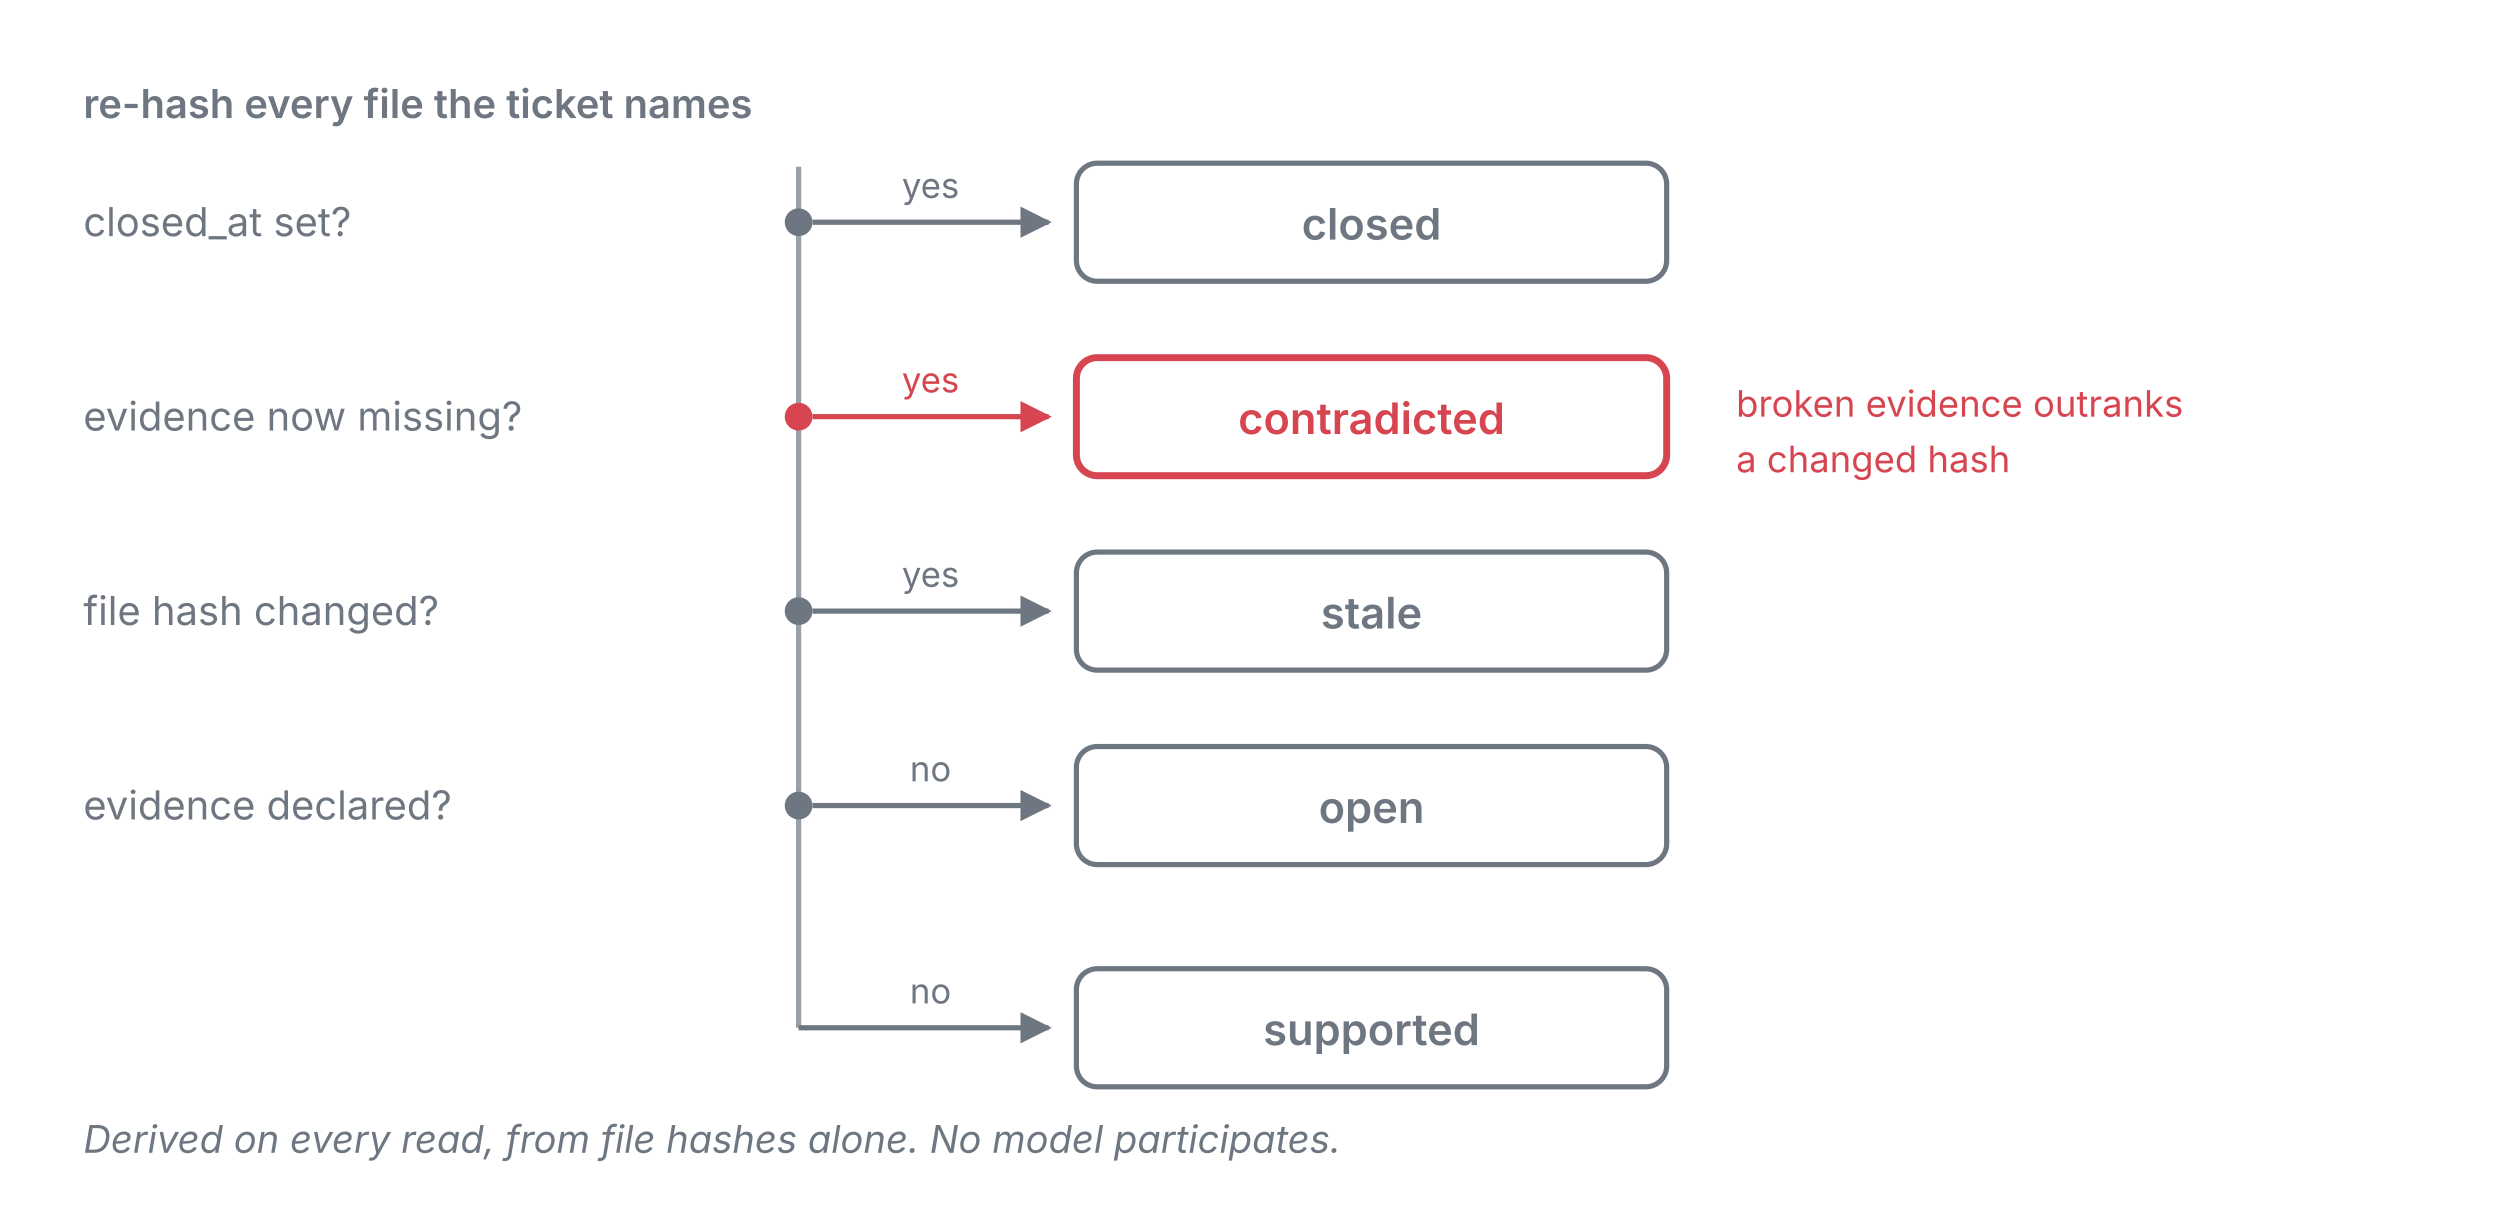
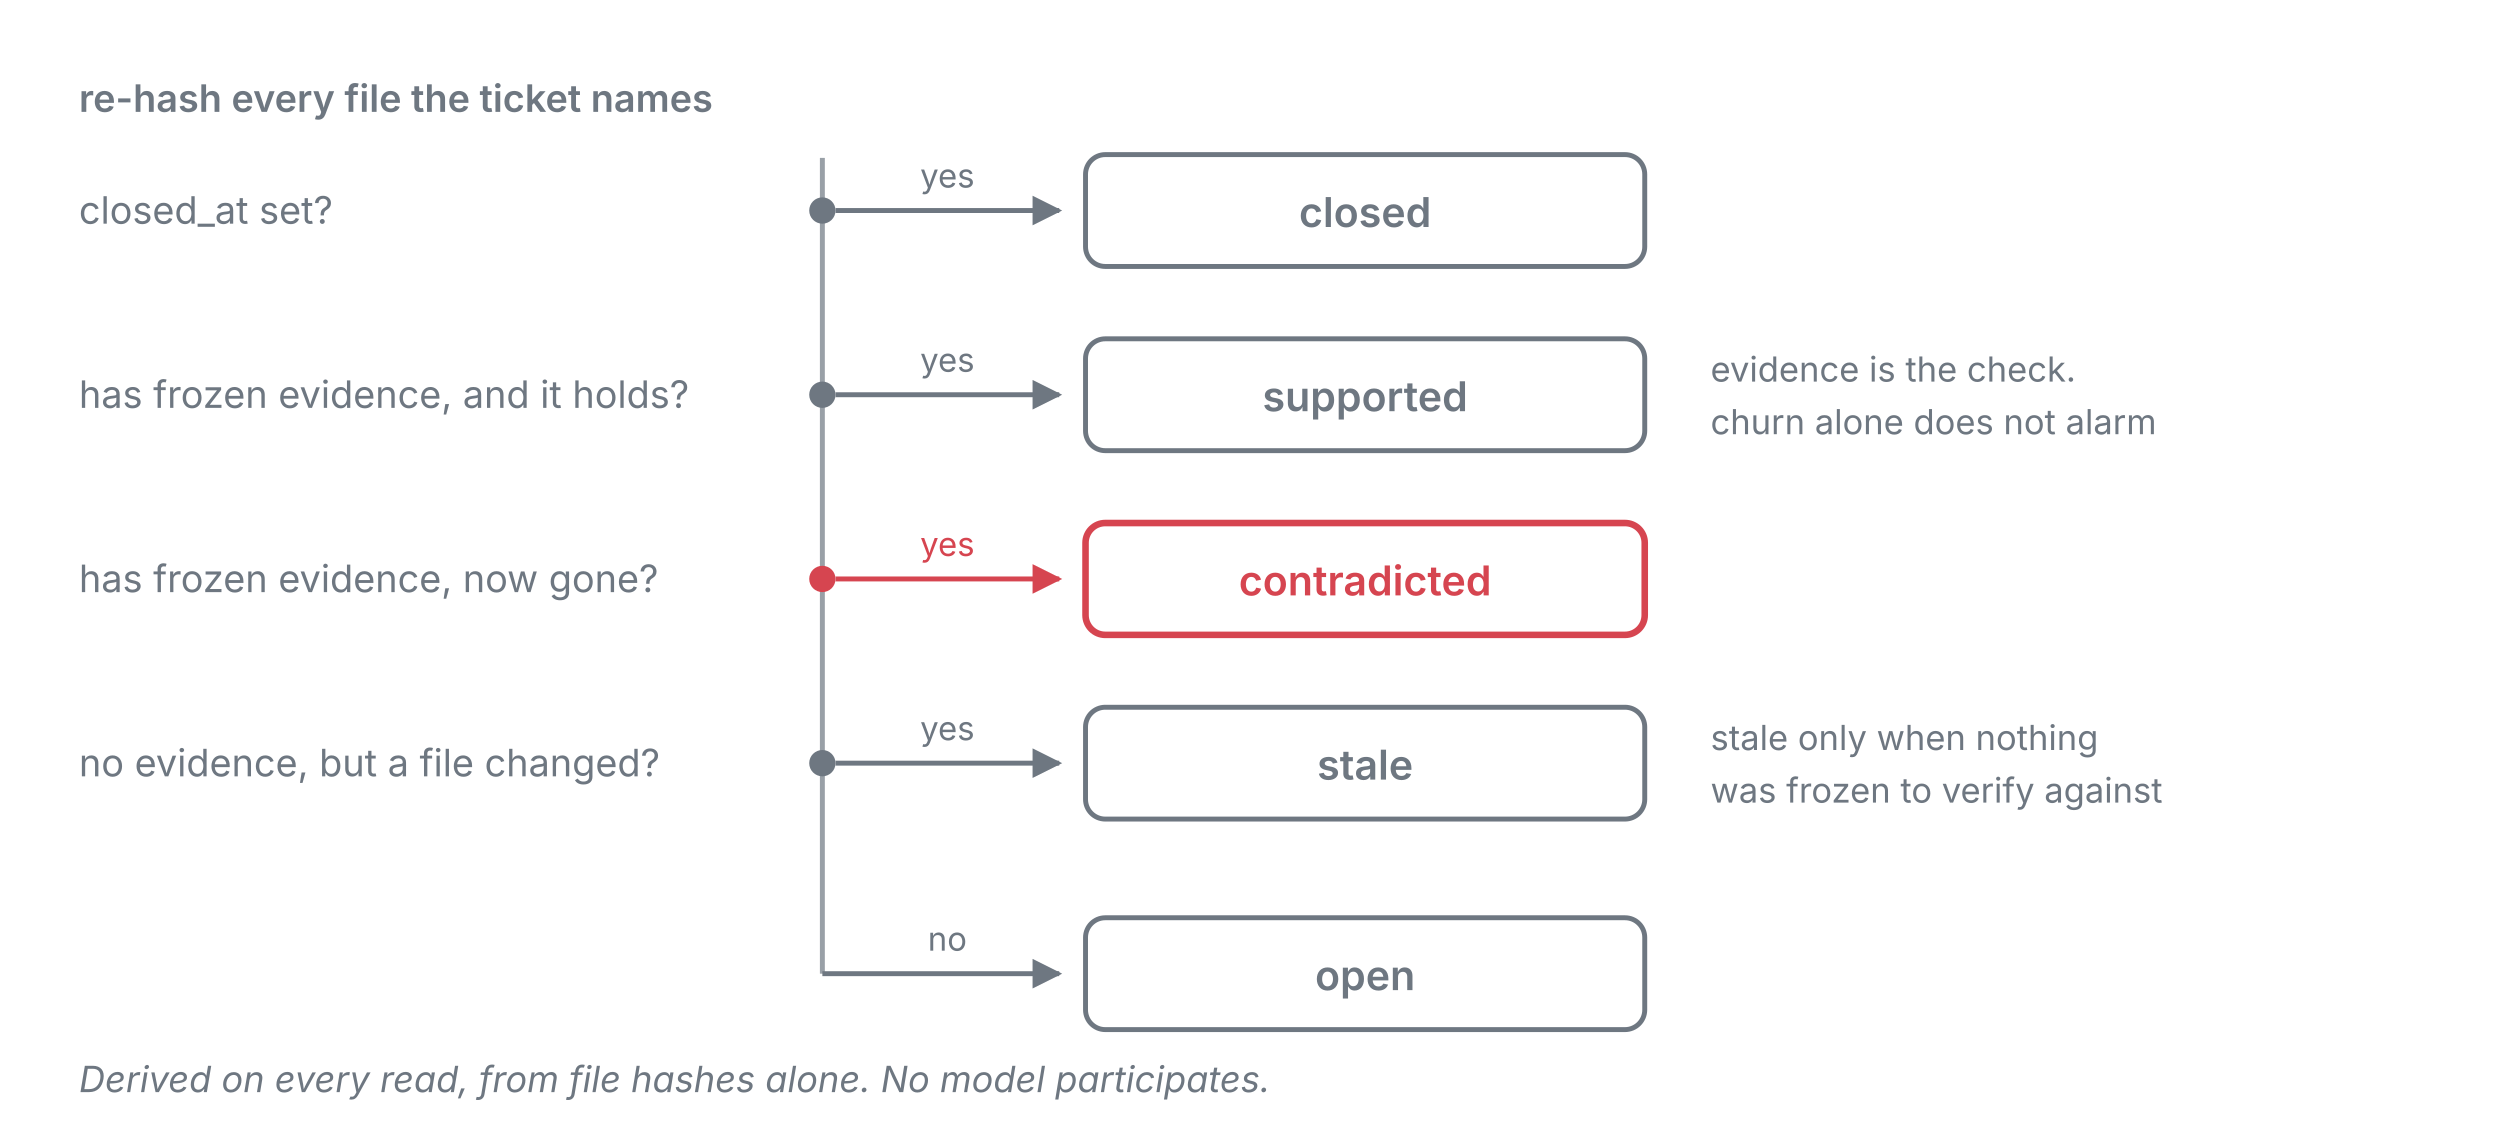
- <svg xmlns="http://www.w3.org/2000/svg" viewBox="0 0 720 348" width="720" height="348" role="img" aria-label="Status is recomputed on every read in a fixed order: closed, then contradicted when frozen evidence is gone, then stale when a hash changed, then open without evidence, otherwise supported.">
+ <svg xmlns="http://www.w3.org/2000/svg" viewBox="0 0 760 348" width="760" height="348" role="img" aria-label="Status is recomputed on every read: closed, then supported or contradicted when frozen evidence exists, then stale only when a file changed and no evidence was frozen, otherwise open.">
  <defs>
    <marker id="a" viewBox="0 0 10 10" refX="9" refY="5" markerWidth="6" markerHeight="6" orient="auto-start-reverse">
      <path d="M0 0 L10 5 L0 10 z" fill="#6e7781" />
    </marker>
    <marker id="ar" viewBox="0 0 10 10" refX="9" refY="5" markerWidth="6" markerHeight="6" orient="auto-start-reverse">
      <path d="M0 0 L10 5 L0 10 z" fill="#d64550" />
    </marker>
  </defs>
-   <line x1="230" y1="48" x2="230" y2="296" stroke="#6e7781" stroke-width="1.5" opacity="0.7" />
+   <line x1="250" y1="48" x2="250" y2="296" stroke="#6e7781" stroke-width="1.5" opacity="0.7" />
  <text x="24" y="34" text-anchor="start" font-family="system-ui,-apple-system,Segoe UI,sans-serif" font-size="11.5" fill="#6e7781" font-weight="600">re-hash every file the ticket names</text>
  <text x="24" y="68" text-anchor="start" font-family="system-ui,-apple-system,Segoe UI,sans-serif" font-size="11.5" fill="#6e7781">closed_at set?</text>
-   <circle cx="230" cy="64" r="4" fill="#6e7781" />
-   <path d="M234 64 H 302" fill="none" stroke="#6e7781" stroke-width="1.5" marker-end="url(#a)" />
-   <text x="268" y="57" text-anchor="middle" font-family="system-ui,-apple-system,Segoe UI,sans-serif" font-size="10" fill="#6e7781">yes</text>
-   <rect x="310" y="47" width="170" height="34" rx="6" fill="none" stroke="#6e7781" stroke-width="1.5" />
-   <text x="395" y="69" text-anchor="middle" font-family="system-ui,-apple-system,Segoe UI,sans-serif" font-size="12.5" fill="#6e7781" font-weight="600">closed</text>
-   <text x="24" y="124" text-anchor="start" font-family="system-ui,-apple-system,Segoe UI,sans-serif" font-size="11.5" fill="#6e7781">evidence now missing?</text>
-   <circle cx="230" cy="120" r="4" fill="#d64550" />
-   <path d="M234 120 H 302" fill="none" stroke="#d64550" stroke-width="1.5" marker-end="url(#ar)" />
-   <text x="268" y="113" text-anchor="middle" font-family="system-ui,-apple-system,Segoe UI,sans-serif" font-size="10" fill="#d64550">yes</text>
-   <rect x="310" y="103" width="170" height="34" rx="6" fill="none" stroke="#d64550" stroke-width="2" />
-   <text x="395" y="125" text-anchor="middle" font-family="system-ui,-apple-system,Segoe UI,sans-serif" font-size="12.5" fill="#d64550" font-weight="600">contradicted</text>
-   <text x="24" y="180" text-anchor="start" font-family="system-ui,-apple-system,Segoe UI,sans-serif" font-size="11.5" fill="#6e7781">file hash changed?</text>
-   <circle cx="230" cy="176" r="4" fill="#6e7781" />
-   <path d="M234 176 H 302" fill="none" stroke="#6e7781" stroke-width="1.5" marker-end="url(#a)" />
-   <text x="268" y="169" text-anchor="middle" font-family="system-ui,-apple-system,Segoe UI,sans-serif" font-size="10" fill="#6e7781">yes</text>
-   <rect x="310" y="159" width="170" height="34" rx="6" fill="none" stroke="#6e7781" stroke-width="1.5" />
-   <text x="395" y="181" text-anchor="middle" font-family="system-ui,-apple-system,Segoe UI,sans-serif" font-size="12.5" fill="#6e7781" font-weight="600">stale</text>
-   <text x="24" y="236" text-anchor="start" font-family="system-ui,-apple-system,Segoe UI,sans-serif" font-size="11.5" fill="#6e7781">evidence declared?</text>
-   <circle cx="230" cy="232" r="4" fill="#6e7781" />
-   <path d="M234 232 H 302" fill="none" stroke="#6e7781" stroke-width="1.5" marker-end="url(#a)" />
-   <text x="268" y="225" text-anchor="middle" font-family="system-ui,-apple-system,Segoe UI,sans-serif" font-size="10" fill="#6e7781">no</text>
-   <rect x="310" y="215" width="170" height="34" rx="6" fill="none" stroke="#6e7781" stroke-width="1.5" />
-   <text x="395" y="237" text-anchor="middle" font-family="system-ui,-apple-system,Segoe UI,sans-serif" font-size="12.5" fill="#6e7781" font-weight="600">open</text>
-   <path d="M230 296 H 302" fill="none" stroke="#6e7781" stroke-width="1.5" marker-end="url(#a)" />
-   <text x="268" y="289" text-anchor="middle" font-family="system-ui,-apple-system,Segoe UI,sans-serif" font-size="10" fill="#6e7781">no</text>
-   <rect x="310" y="279" width="170" height="34" rx="6" fill="none" stroke="#6e7781" stroke-width="1.5" />
-   <text x="395" y="301" text-anchor="middle" font-family="system-ui,-apple-system,Segoe UI,sans-serif" font-size="12.5" fill="#6e7781" font-weight="600">supported</text>
-   <text x="500" y="120" text-anchor="start" font-family="system-ui,-apple-system,Segoe UI,sans-serif" font-size="10.5" fill="#d64550">broken evidence outranks</text>
-   <text x="500" y="136" text-anchor="start" font-family="system-ui,-apple-system,Segoe UI,sans-serif" font-size="10.5" fill="#d64550">a changed hash</text>
+   <circle cx="250" cy="64" r="4" fill="#6e7781" />
+   <path d="M254 64 H 322" fill="none" stroke="#6e7781" stroke-width="1.5" marker-end="url(#a)" />
+   <text x="288" y="57" text-anchor="middle" font-family="system-ui,-apple-system,Segoe UI,sans-serif" font-size="10" fill="#6e7781">yes</text>
+   <rect x="330" y="47" width="170" height="34" rx="6" fill="none" stroke="#6e7781" stroke-width="1.5" />
+   <text x="415" y="69" text-anchor="middle" font-family="system-ui,-apple-system,Segoe UI,sans-serif" font-size="12.5" fill="#6e7781" font-weight="600">closed</text>
+   <text x="24" y="124" text-anchor="start" font-family="system-ui,-apple-system,Segoe UI,sans-serif" font-size="11.5" fill="#6e7781">has frozen evidence, and it holds?</text>
+   <circle cx="250" cy="120" r="4" fill="#6e7781" />
+   <path d="M254 120 H 322" fill="none" stroke="#6e7781" stroke-width="1.5" marker-end="url(#a)" />
+   <text x="288" y="113" text-anchor="middle" font-family="system-ui,-apple-system,Segoe UI,sans-serif" font-size="10" fill="#6e7781">yes</text>
+   <rect x="330" y="103" width="170" height="34" rx="6" fill="none" stroke="#6e7781" stroke-width="1.5" />
+   <text x="415" y="125" text-anchor="middle" font-family="system-ui,-apple-system,Segoe UI,sans-serif" font-size="12.5" fill="#6e7781" font-weight="600">supported</text>
+   <text x="24" y="180" text-anchor="start" font-family="system-ui,-apple-system,Segoe UI,sans-serif" font-size="11.5" fill="#6e7781">has frozen evidence, now gone?</text>
+   <circle cx="250" cy="176" r="4" fill="#d64550" />
+   <path d="M254 176 H 322" fill="none" stroke="#d64550" stroke-width="1.5" marker-end="url(#ar)" />
+   <text x="288" y="169" text-anchor="middle" font-family="system-ui,-apple-system,Segoe UI,sans-serif" font-size="10" fill="#d64550">yes</text>
+   <rect x="330" y="159" width="170" height="34" rx="6" fill="none" stroke="#d64550" stroke-width="2" />
+   <text x="415" y="181" text-anchor="middle" font-family="system-ui,-apple-system,Segoe UI,sans-serif" font-size="12.5" fill="#d64550" font-weight="600">contradicted</text>
+   <text x="24" y="236" text-anchor="start" font-family="system-ui,-apple-system,Segoe UI,sans-serif" font-size="11.5" fill="#6e7781">no evidence, but a file changed?</text>
+   <circle cx="250" cy="232" r="4" fill="#6e7781" />
+   <path d="M254 232 H 322" fill="none" stroke="#6e7781" stroke-width="1.5" marker-end="url(#a)" />
+   <text x="288" y="225" text-anchor="middle" font-family="system-ui,-apple-system,Segoe UI,sans-serif" font-size="10" fill="#6e7781">yes</text>
+   <rect x="330" y="215" width="170" height="34" rx="6" fill="none" stroke="#6e7781" stroke-width="1.5" />
+   <text x="415" y="237" text-anchor="middle" font-family="system-ui,-apple-system,Segoe UI,sans-serif" font-size="12.5" fill="#6e7781" font-weight="600">stale</text>
+   <path d="M250 296 H 322" fill="none" stroke="#6e7781" stroke-width="1.5" marker-end="url(#a)" />
+   <text x="288" y="289" text-anchor="middle" font-family="system-ui,-apple-system,Segoe UI,sans-serif" font-size="10" fill="#6e7781">no</text>
+   <rect x="330" y="279" width="170" height="34" rx="6" fill="none" stroke="#6e7781" stroke-width="1.5" />
+   <text x="415" y="301" text-anchor="middle" font-family="system-ui,-apple-system,Segoe UI,sans-serif" font-size="12.5" fill="#6e7781" font-weight="600">open</text>
+   <text x="520" y="116" text-anchor="start" font-family="system-ui,-apple-system,Segoe UI,sans-serif" font-size="10.5" fill="#6e7781">evidence is the check.</text>
+   <text x="520" y="132" text-anchor="start" font-family="system-ui,-apple-system,Segoe UI,sans-serif" font-size="10.5" fill="#6e7781">churn alone does not alarm</text>
+   <text x="520" y="228" text-anchor="start" font-family="system-ui,-apple-system,Segoe UI,sans-serif" font-size="10.5" fill="#6e7781">stale only when nothing</text>
+   <text x="520" y="244" text-anchor="start" font-family="system-ui,-apple-system,Segoe UI,sans-serif" font-size="10.5" fill="#6e7781">was frozen to verify against</text>
  <text x="24" y="332" text-anchor="start" font-family="system-ui,-apple-system,Segoe UI,sans-serif" font-size="11" fill="#6e7781" font-style="italic">Derived on every read, from file hashes alone. No model participates.</text>
</svg>
